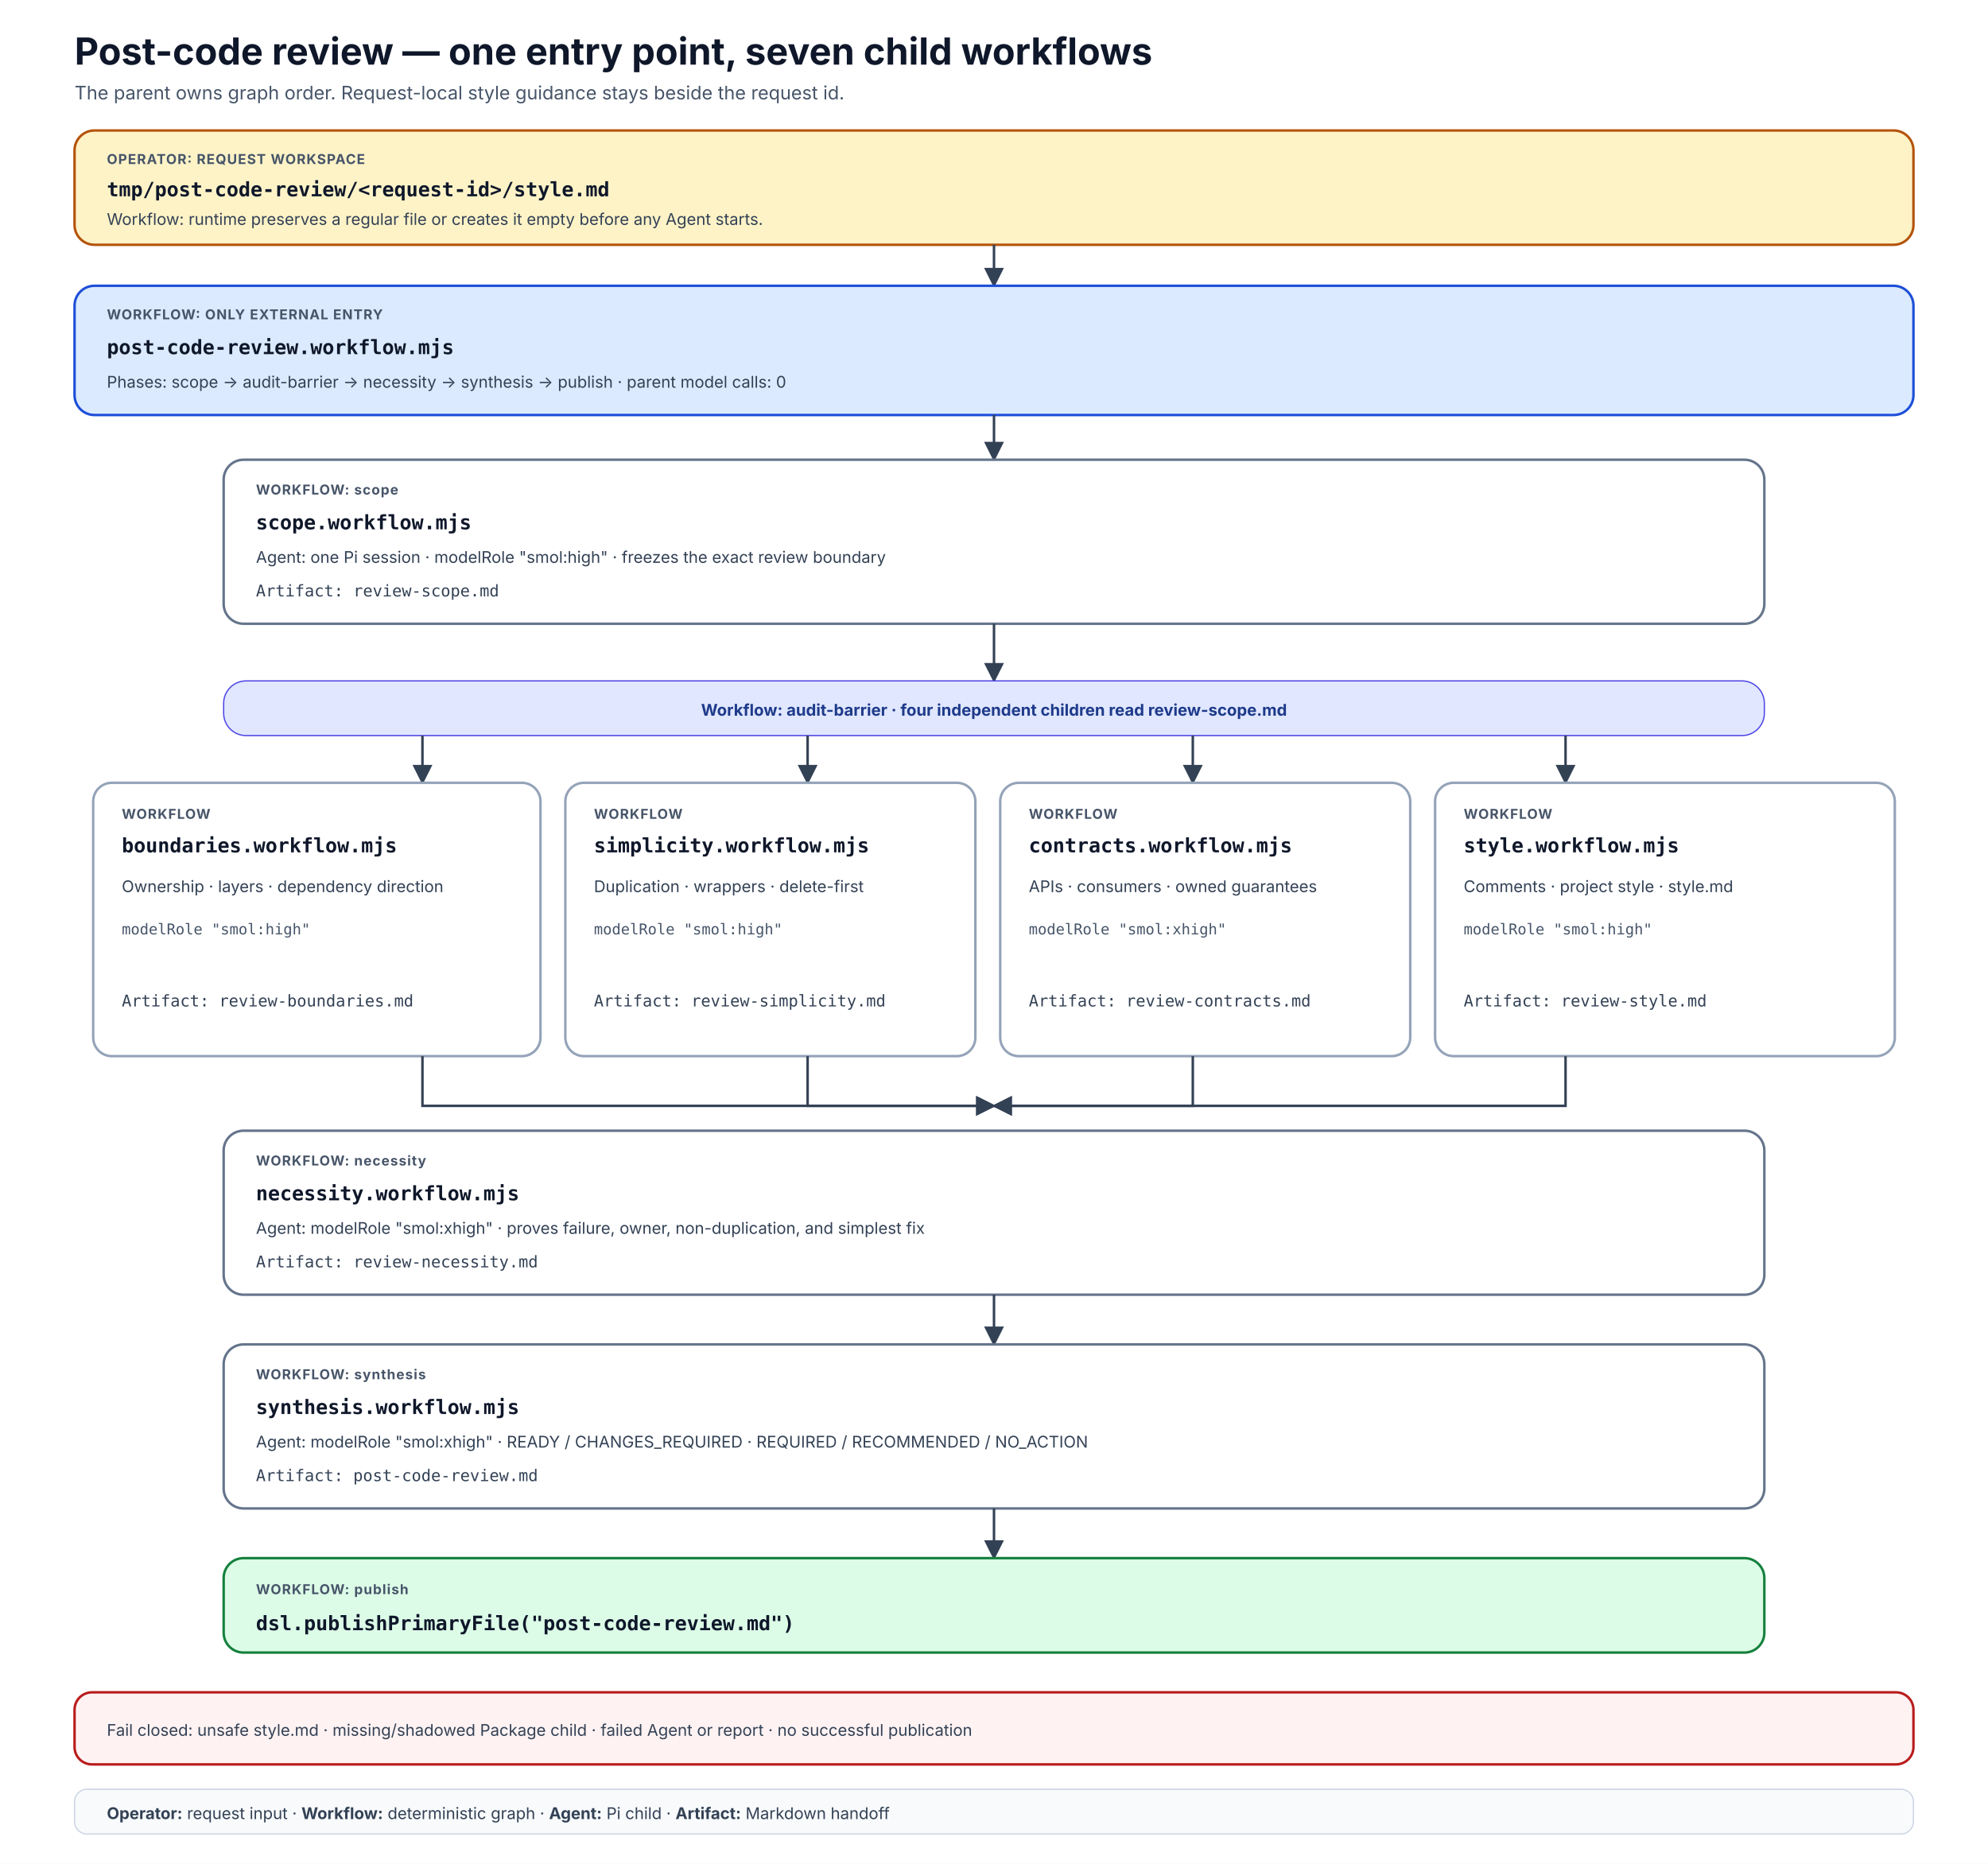
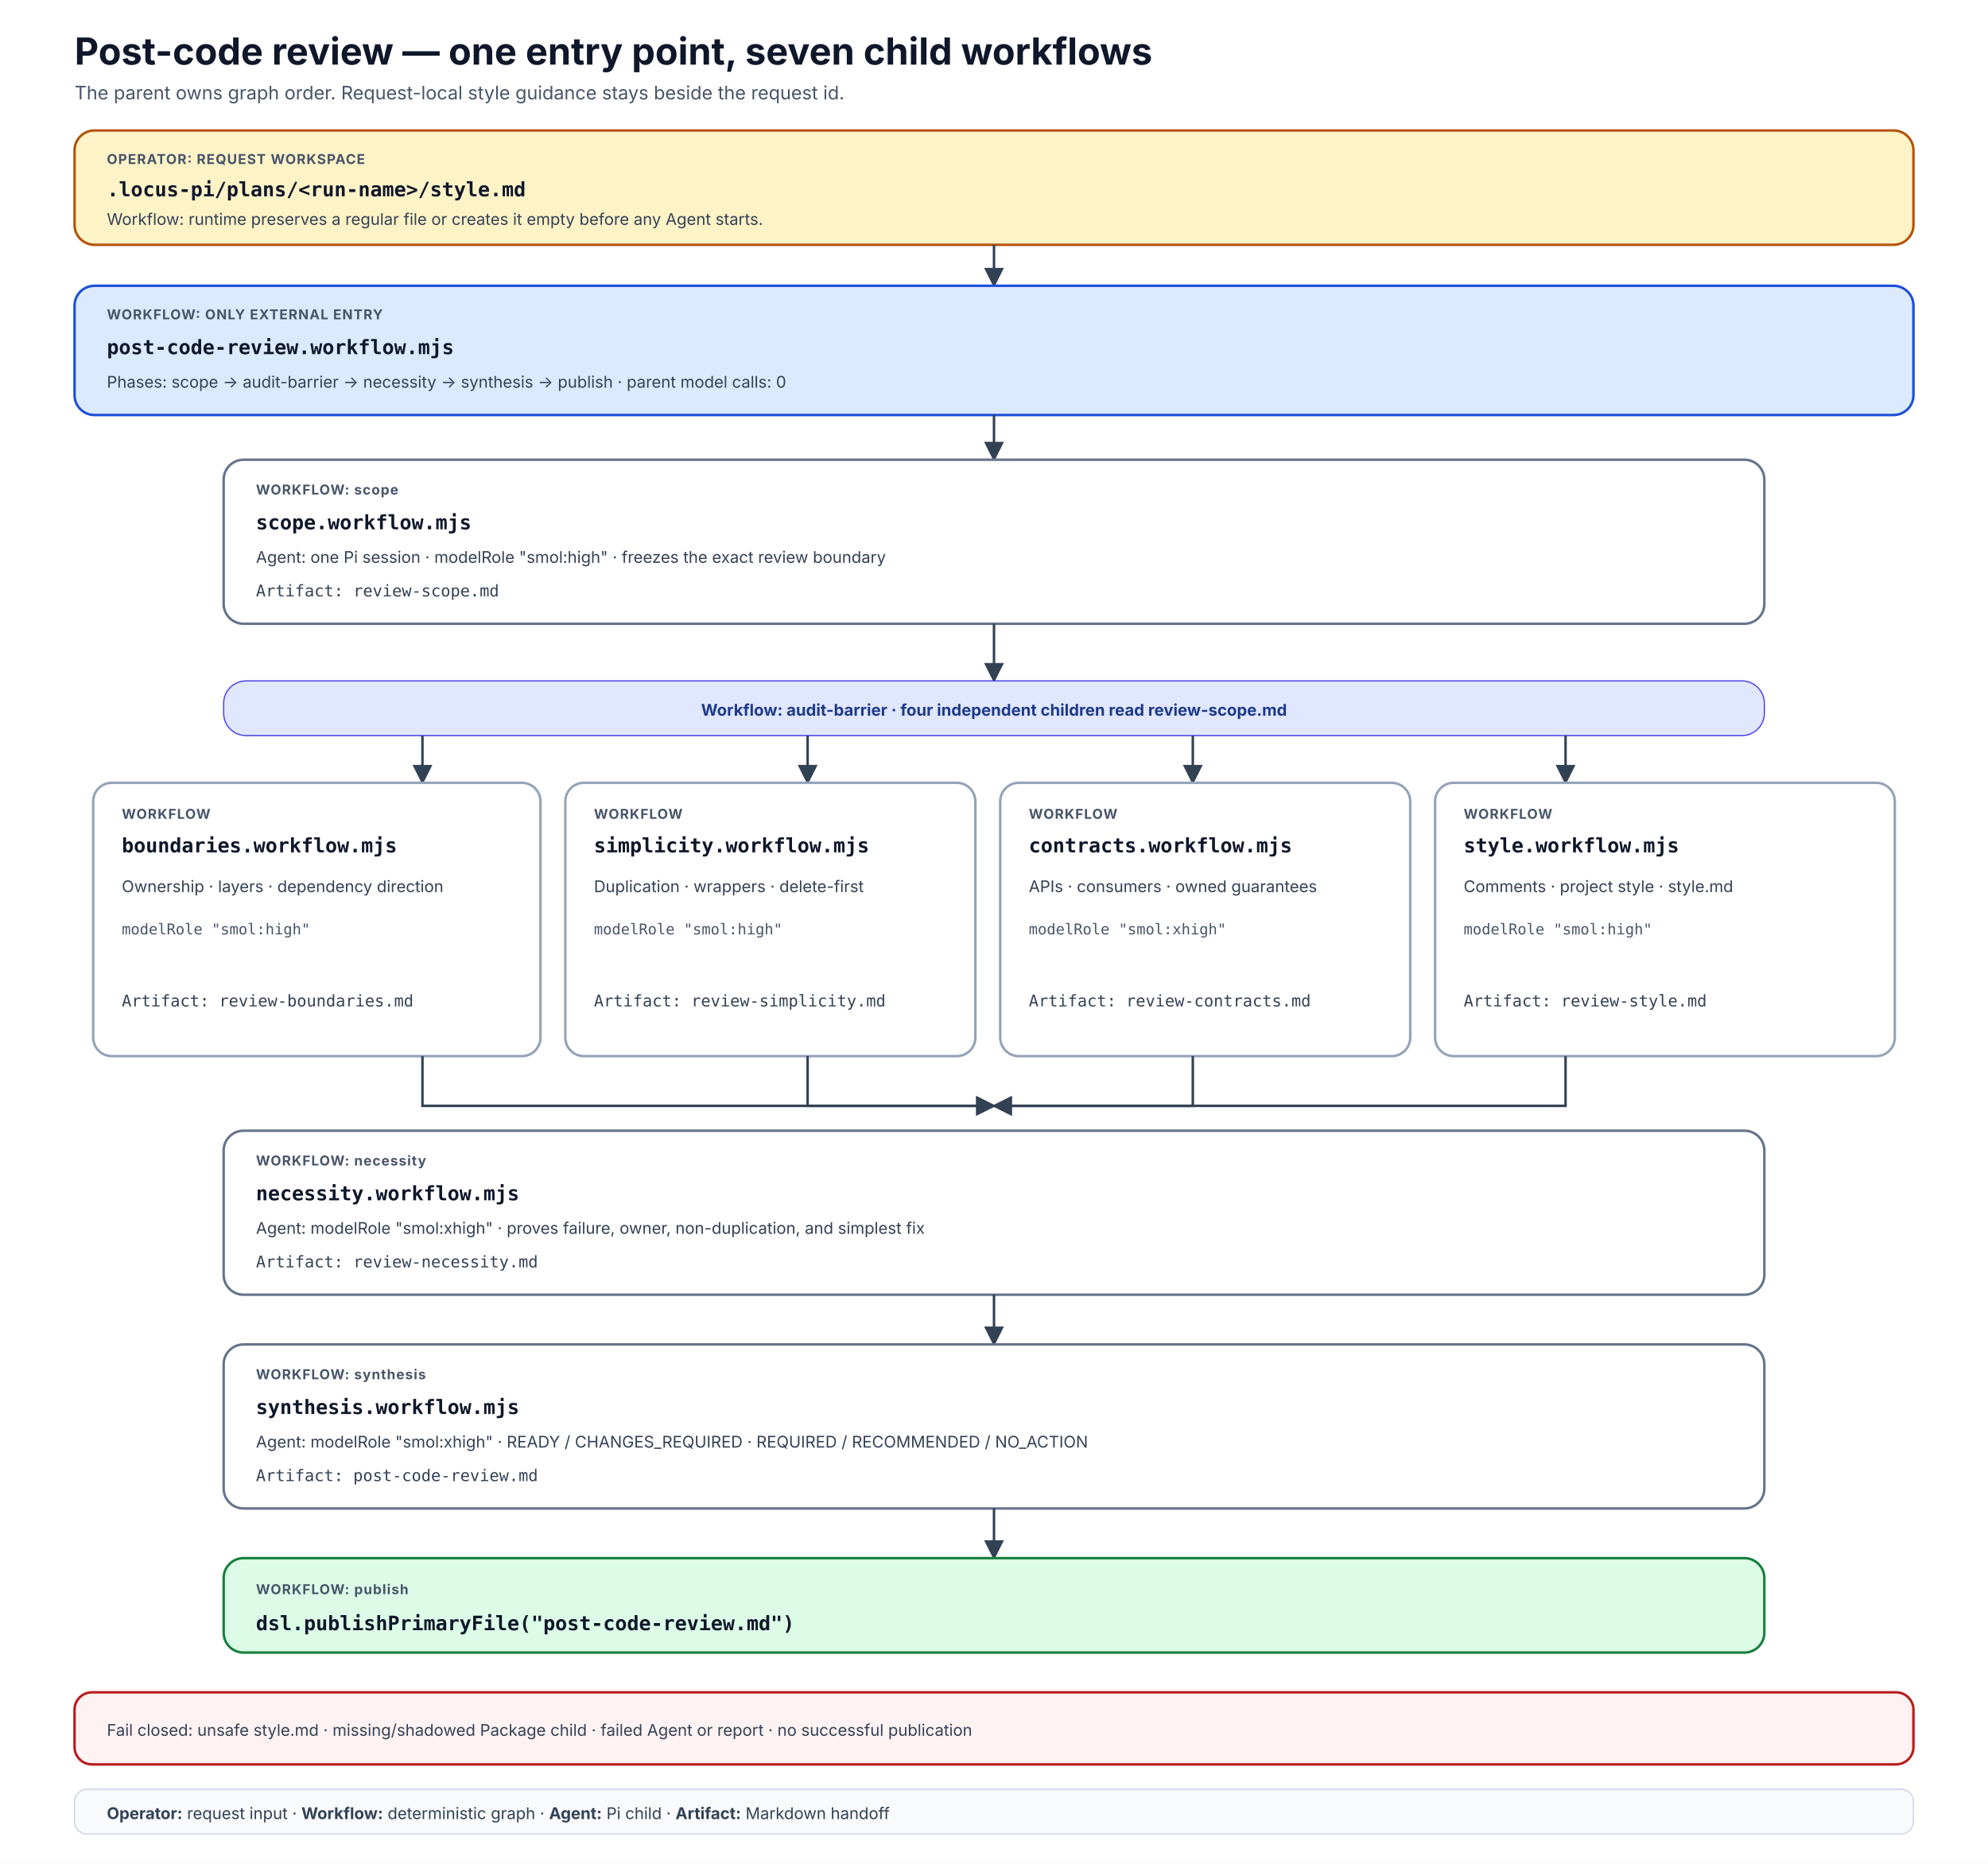
<svg xmlns="http://www.w3.org/2000/svg" width="1600" height="1500" viewBox="0 0 1600 1500" role="img" aria-labelledby="title desc">
  <defs>
    <marker id="arrow" viewBox="0 0 10 10" refX="9" refY="5" markerWidth="8" markerHeight="8" orient="auto">
      <path d="M0 0 L10 5 L0 10 Z" fill="#334155" />
    </marker>
    <style>
      .sans{font-family:system-ui,-apple-system,"Segoe UI",sans-serif}.mono{font-family:ui-monospace,SFMono-Regular,Menlo,monospace}
      .h1{font-size:30px;font-weight:750;fill:#0f172a}.sub{font-size:15px;fill:#475569}.tag{font-size:11px;font-weight:750;letter-spacing:.06em;fill:#475569}
      .title{font-size:16px;font-weight:740;fill:#0f172a}.body{font-size:13px;fill:#334155}.small{font-size:12px;fill:#475569}
      .edge{fill:none;stroke:#334155;stroke-width:2;marker-end:url(#arrow)}.bar{font-size:13px;font-weight:700;fill:#1e3a8a;text-anchor:middle}
    </style>
  </defs>
  <rect width="1600" height="1500" fill="#fff" />
  <text x="60" y="52" class="sans h1">Post-code review — one entry point, seven child workflows</text>
  <text x="60" y="80" class="sans sub">The parent owns graph order. Request-local style guidance stays beside the request id.</text>
  <rect x="60" y="105" width="1480" height="92" rx="16" fill="#fef3c7" stroke="#b45309" stroke-width="2" />
  <text x="86" y="132" class="sans tag">OPERATOR: REQUEST WORKSPACE</text>
-   <text x="86" y="158" class="mono title">tmp/post-code-review/&lt;request-id&gt;/style.md</text>
+   <text x="86" y="158" class="mono title">.locus-pi/plans/&lt;run-name&gt;/style.md</text>
  <text x="86" y="181" class="sans body">Workflow: runtime preserves a regular file or creates it empty before any Agent starts.</text>
  <path d="M800 197 V230" class="edge" />
  <rect x="60" y="230" width="1480" height="104" rx="16" fill="#dbeafe" stroke="#1d4ed8" stroke-width="2" />
  <text x="86" y="257" class="sans tag">WORKFLOW: ONLY EXTERNAL ENTRY</text>
  <text x="86" y="285" class="mono title">post-code-review.workflow.mjs</text>
  <text x="86" y="312" class="sans body">Phases: scope → audit-barrier → necessity → synthesis → publish · parent model calls: 0</text>
  <path d="M800 334 V370" class="edge" />
  <rect x="180" y="370" width="1240" height="132" rx="16" fill="#fff" stroke="#64748b" stroke-width="2" />
  <text x="206" y="398" class="sans tag">WORKFLOW: scope</text>
  <text x="206" y="426" class="mono title">scope.workflow.mjs</text>
  <text x="206" y="453" class="sans body">Agent: one Pi session · modelRole "smol:high" · freezes the exact review boundary</text>
  <text x="206" y="480" class="mono body">Artifact: review-scope.md</text>
  <path d="M800 502 V548" class="edge" />
  <rect x="180" y="548" width="1240" height="44" rx="18" fill="#e0e7ff" stroke="#4f46e5" />
  <text x="800" y="576" class="sans bar">Workflow: audit-barrier · four independent children read review-scope.md</text>
  <path d="M340 592 V630" class="edge" />
  <path d="M650 592 V630" class="edge" />
  <path d="M960 592 V630" class="edge" />
  <path d="M1260 592 V630" class="edge" />
  <rect x="75" y="630" width="360" height="220" rx="15" fill="#fff" stroke="#94a3b8" stroke-width="2" />
  <text x="98" y="659" class="sans tag">WORKFLOW</text>
  <text x="98" y="686" class="mono title">boundaries.workflow.mjs</text>
  <text x="98" y="718" class="sans body">Ownership · layers · dependency direction</text>
  <text x="98" y="752" class="mono small">modelRole "smol:high"</text>
  <text x="98" y="810" class="mono body">Artifact: review-boundaries.md</text>
  <rect x="455" y="630" width="330" height="220" rx="15" fill="#fff" stroke="#94a3b8" stroke-width="2" />
  <text x="478" y="659" class="sans tag">WORKFLOW</text>
  <text x="478" y="686" class="mono title">simplicity.workflow.mjs</text>
  <text x="478" y="718" class="sans body">Duplication · wrappers · delete-first</text>
  <text x="478" y="752" class="mono small">modelRole "smol:high"</text>
  <text x="478" y="810" class="mono body">Artifact: review-simplicity.md</text>
  <rect x="805" y="630" width="330" height="220" rx="15" fill="#fff" stroke="#94a3b8" stroke-width="2" />
  <text x="828" y="659" class="sans tag">WORKFLOW</text>
  <text x="828" y="686" class="mono title">contracts.workflow.mjs</text>
  <text x="828" y="718" class="sans body">APIs · consumers · owned guarantees</text>
  <text x="828" y="752" class="mono small">modelRole "smol:xhigh"</text>
  <text x="828" y="810" class="mono body">Artifact: review-contracts.md</text>
  <rect x="1155" y="630" width="370" height="220" rx="15" fill="#fff" stroke="#94a3b8" stroke-width="2" />
  <text x="1178" y="659" class="sans tag">WORKFLOW</text>
  <text x="1178" y="686" class="mono title">style.workflow.mjs</text>
  <text x="1178" y="718" class="sans body">Comments · project style · style.md</text>
  <text x="1178" y="752" class="mono small">modelRole "smol:high"</text>
  <text x="1178" y="810" class="mono body">Artifact: review-style.md</text>
  <path d="M340 850 V890 H800" class="edge" />
  <path d="M650 850 V890 H800" class="edge" />
  <path d="M960 850 V890 H800" class="edge" />
  <path d="M1260 850 V890 H800" class="edge" />
  <rect x="180" y="910" width="1240" height="132" rx="16" fill="#fff" stroke="#64748b" stroke-width="2" />
  <text x="206" y="938" class="sans tag">WORKFLOW: necessity</text>
  <text x="206" y="966" class="mono title">necessity.workflow.mjs</text>
  <text x="206" y="993" class="sans body">Agent: modelRole "smol:xhigh" · proves failure, owner, non-duplication, and simplest fix</text>
  <text x="206" y="1020" class="mono body">Artifact: review-necessity.md</text>
  <path d="M800 1042 V1082" class="edge" />
  <rect x="180" y="1082" width="1240" height="132" rx="16" fill="#fff" stroke="#64748b" stroke-width="2" />
  <text x="206" y="1110" class="sans tag">WORKFLOW: synthesis</text>
  <text x="206" y="1138" class="mono title">synthesis.workflow.mjs</text>
  <text x="206" y="1165" class="sans body">Agent: modelRole "smol:xhigh" · READY / CHANGES_REQUIRED · REQUIRED / RECOMMENDED / NO_ACTION</text>
  <text x="206" y="1192" class="mono body">Artifact: post-code-review.md</text>
  <path d="M800 1214 V1254" class="edge" />
  <rect x="180" y="1254" width="1240" height="76" rx="16" fill="#dcfce7" stroke="#15803d" stroke-width="2" />
  <text x="206" y="1283" class="sans tag">WORKFLOW: publish</text>
  <text x="206" y="1312" class="mono title">dsl.publishPrimaryFile("post-code-review.md")</text>
  <rect x="60" y="1362" width="1480" height="58" rx="14" fill="#fef2f2" stroke="#b91c1c" stroke-width="2" />
  <text x="86" y="1397" class="sans body">Fail closed: unsafe style.md · missing/shadowed Package child · failed Agent or report · no successful publication</text>
  <rect x="60" y="1440" width="1480" height="36" rx="10" fill="#f8fafc" stroke="#cbd5e1" />
  <text x="86" y="1464" class="sans body">
    <tspan font-weight="700">Operator:</tspan> request input · <tspan font-weight="700">Workflow:</tspan> deterministic graph · <tspan font-weight="700">Agent:</tspan> Pi child · <tspan font-weight="700">Artifact:</tspan> Markdown handoff</text>
</svg>
